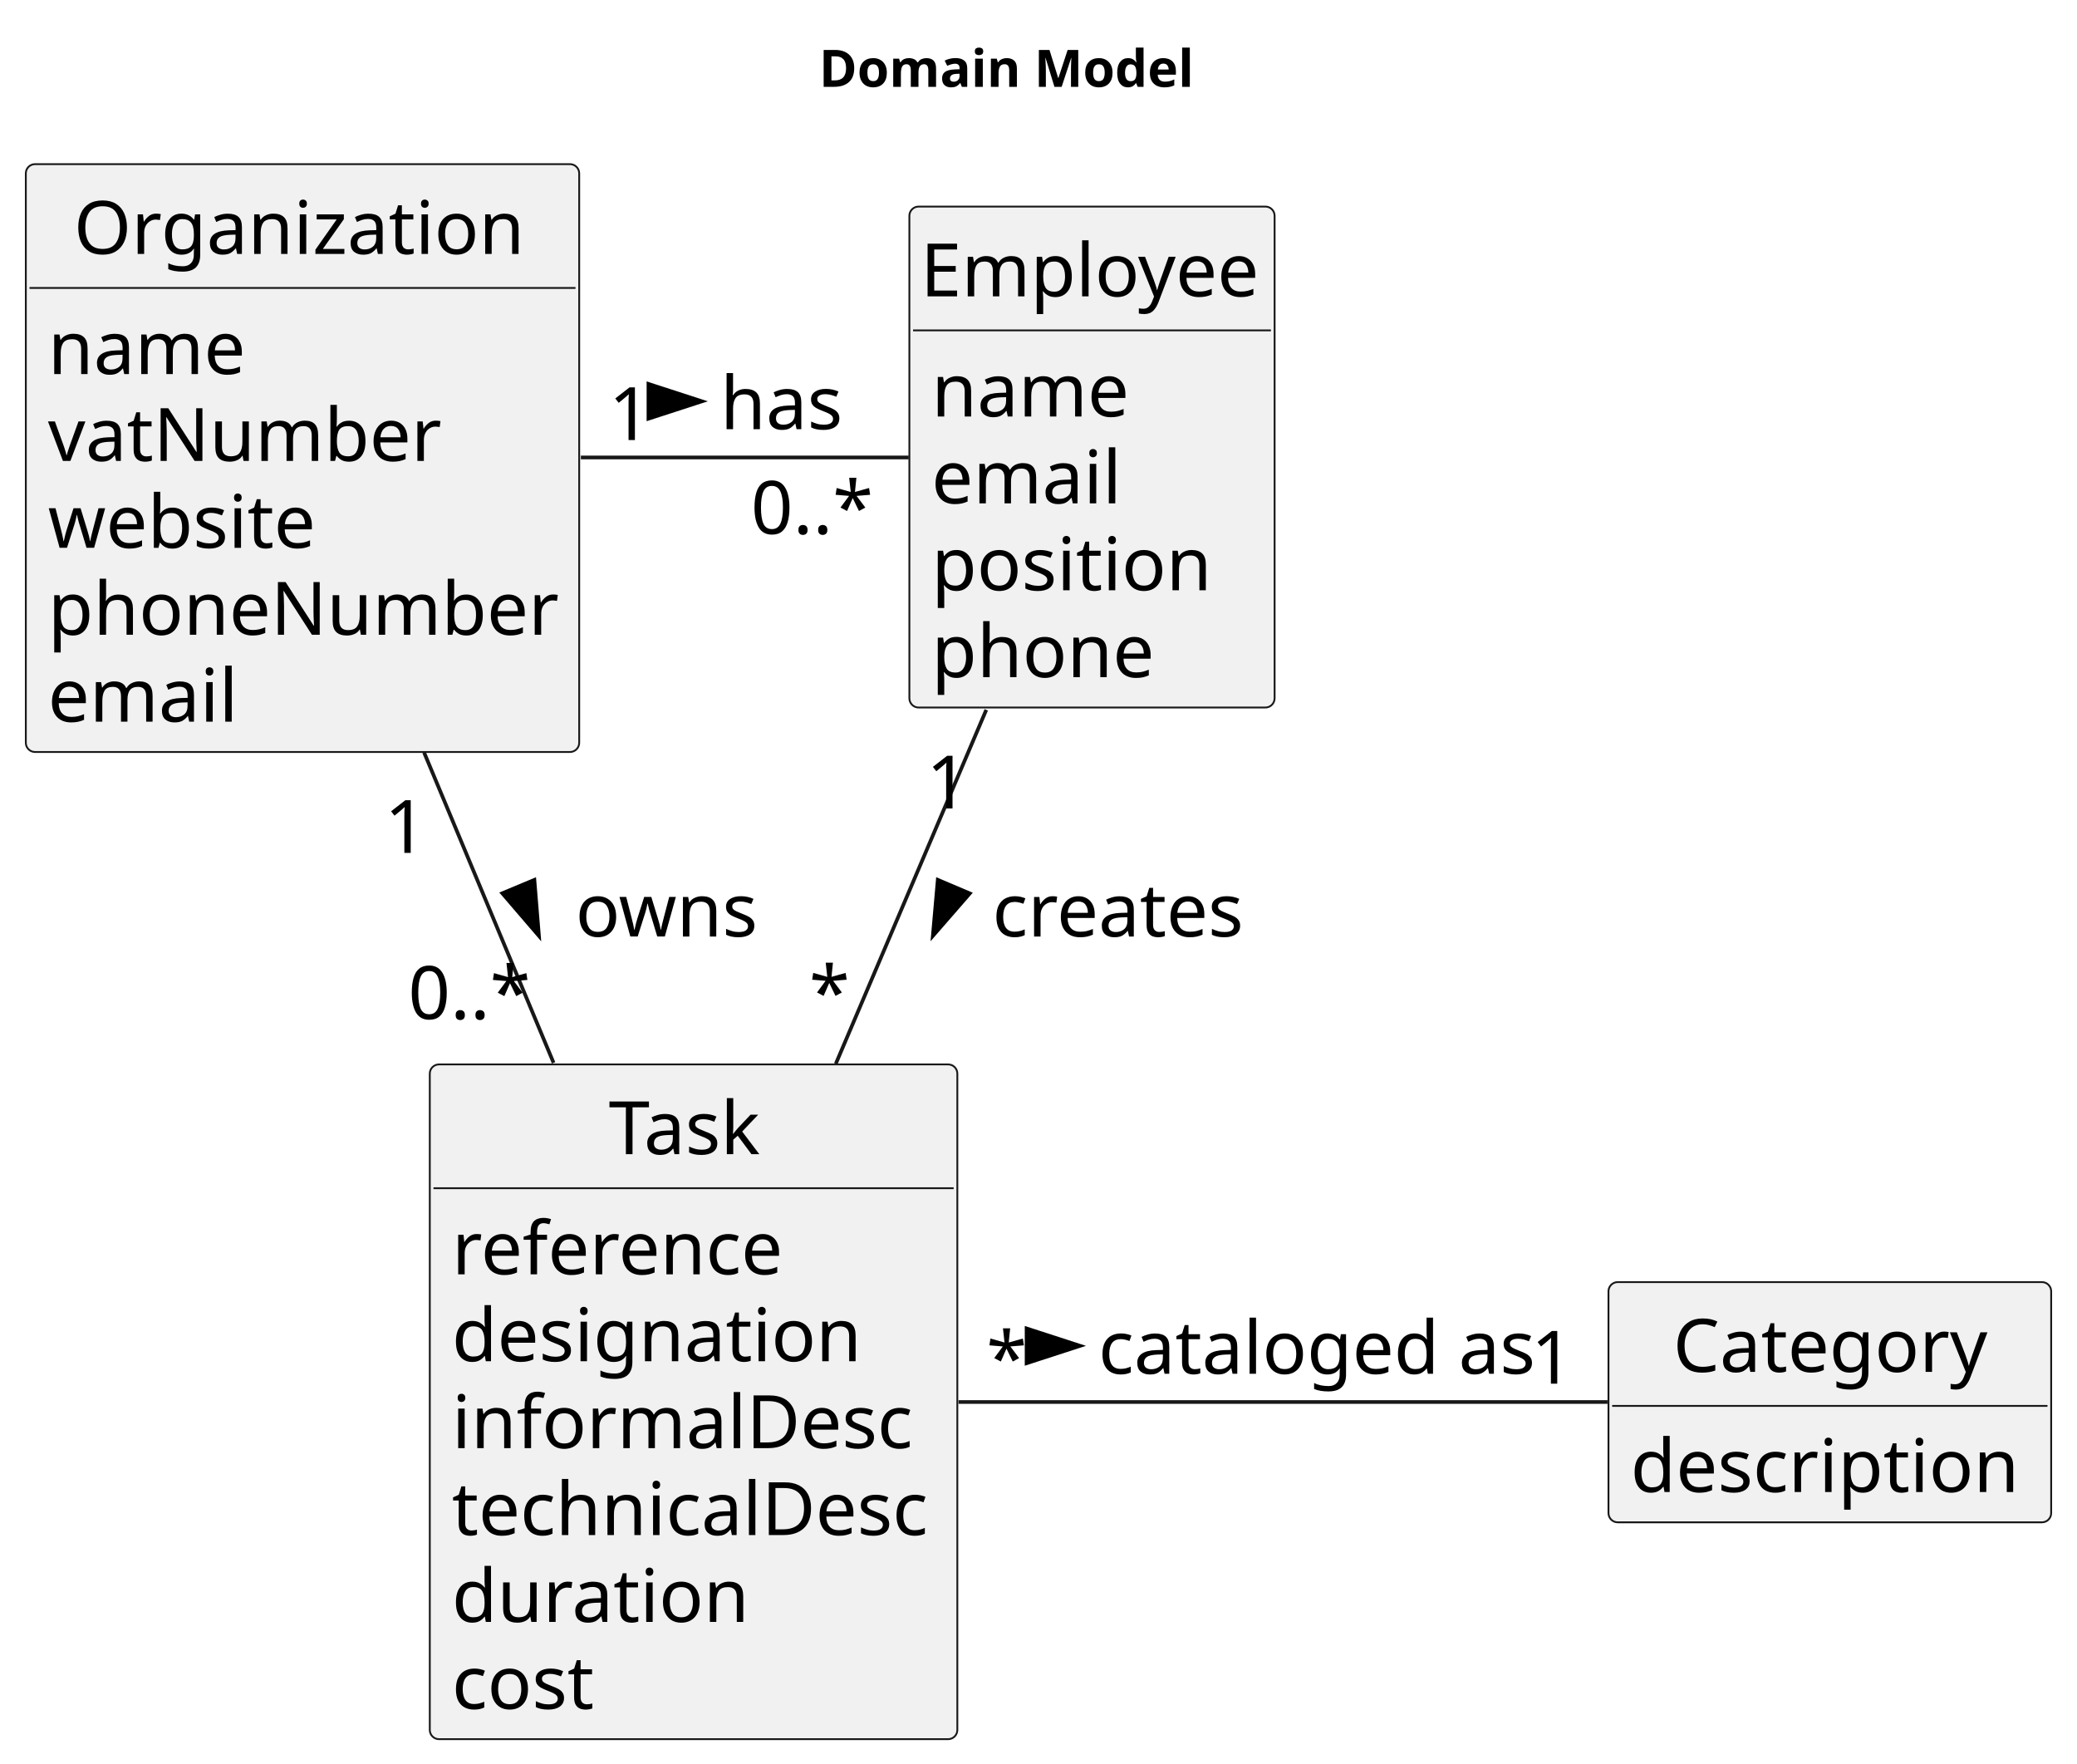
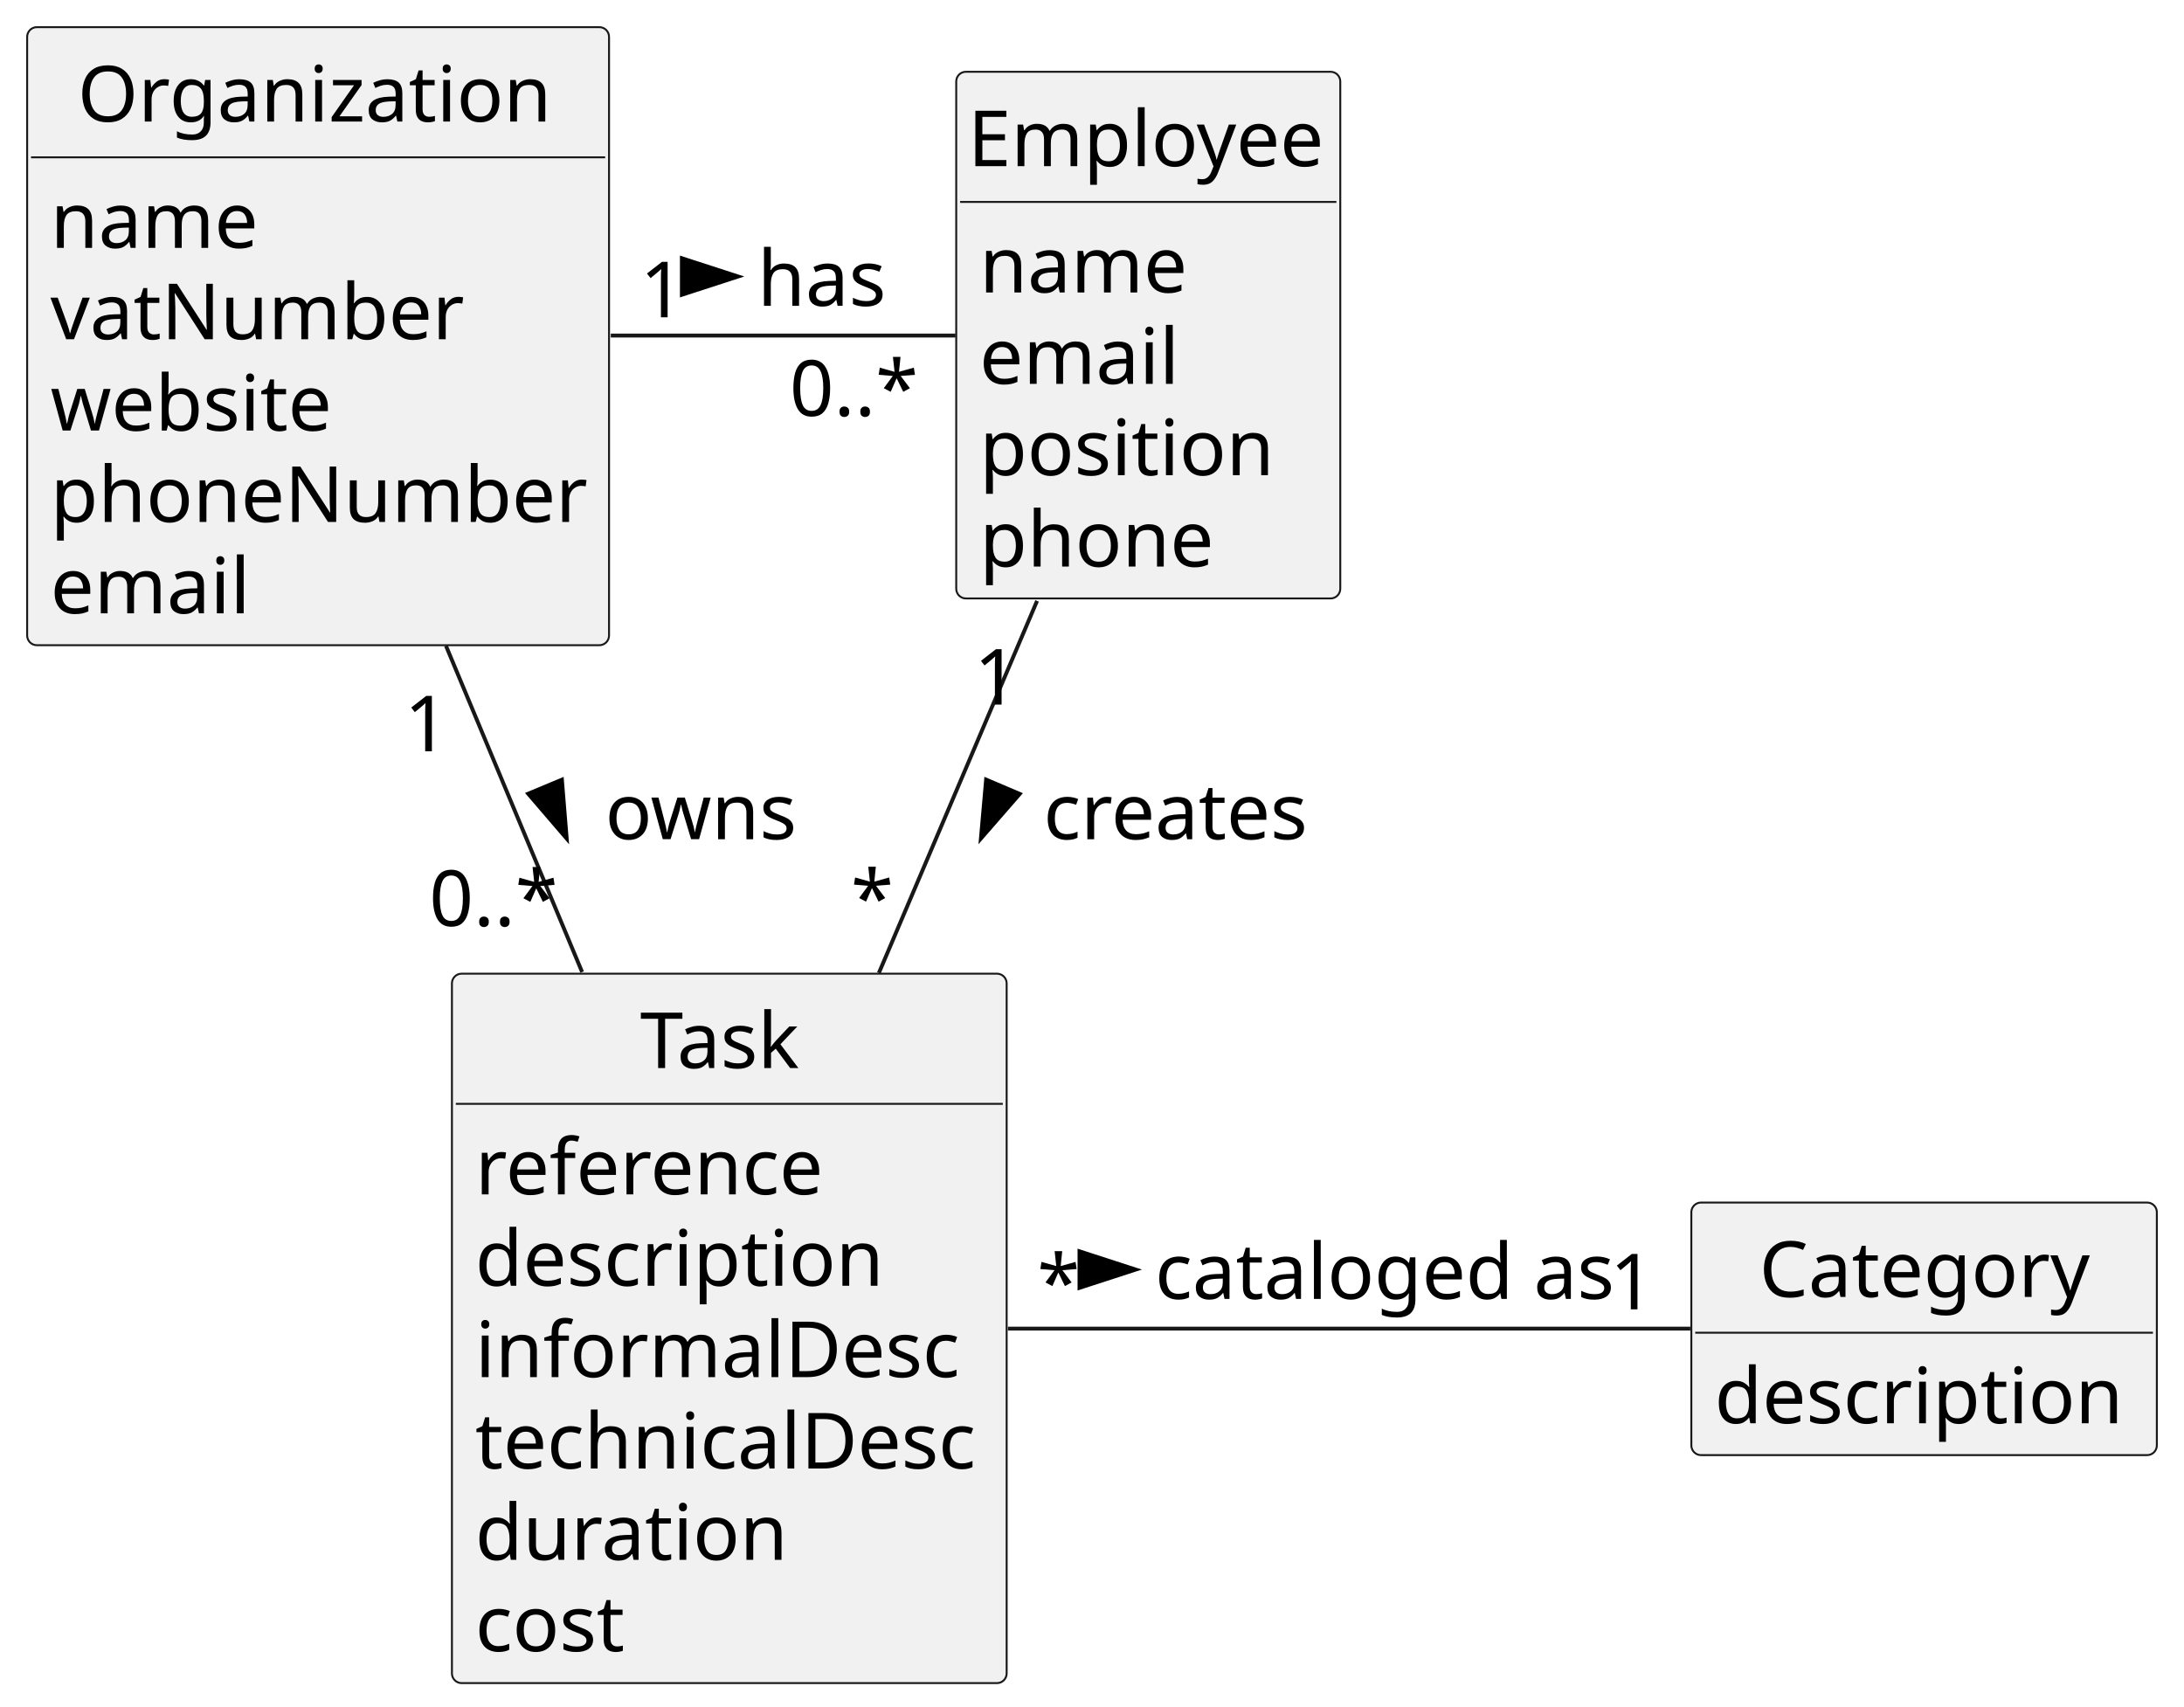
- <svg xmlns="http://www.w3.org/2000/svg" contentStyleType="text/css" height="478px" preserveAspectRatio="none" style="width:563px;height:478px;background:#FFFFFF;" version="1.1" viewBox="0 0 563 478" width="563px" zoomAndPan="magnify">
+ <svg xmlns="http://www.w3.org/2000/svg" contentStyleType="text/css" height="440px" preserveAspectRatio="none" style="width:563px;height:440px;background:#FFFFFF;" version="1.1" viewBox="0 0 563 440" width="563px" zoomAndPan="magnify">
  <defs />
  <g>
-     <text fill="#000000" font-family="sans-serif" font-size="14" font-weight="bold" lengthAdjust="spacing" textLength="105" x="222" y="23.535">Domain Model</text>
    <g id="elem_Organization">
-       <rect codeLine="18" fill="#F1F1F1" height="159.328" id="Organization" rx="2.5" ry="2.5" style="stroke:#181818;stroke-width:0.5;" width="150" x="7" y="44.488" />
-       <text fill="#000000" font-family="sans-serif" font-size="20" lengthAdjust="spacing" textLength="124" x="20" y="68.824">Organization</text>
-       <line style="stroke:#181818;stroke-width:0.5;" x1="8" x2="156" y1="78.043" y2="78.043" />
-       <text fill="#000000" font-family="sans-serif" font-size="20" lengthAdjust="spacing" textLength="53" x="13" y="101.379">name</text>
-       <text fill="#000000" font-family="sans-serif" font-size="20" lengthAdjust="spacing" textLength="106" x="13" y="124.934">vatNumber</text>
-       <text fill="#000000" font-family="sans-serif" font-size="20" lengthAdjust="spacing" textLength="73" x="13" y="148.488">website</text>
-       <text fill="#000000" font-family="sans-serif" font-size="20" lengthAdjust="spacing" textLength="138" x="13" y="172.043">phoneNumber</text>
-       <text fill="#000000" font-family="sans-serif" font-size="20" lengthAdjust="spacing" textLength="53" x="13" y="195.598">email</text>
+       <rect codeLine="18" fill="#F1F1F1" height="159.328" id="Organization" rx="2.5" ry="2.5" style="stroke:#181818;stroke-width:0.5;" width="150" x="7" y="7" />
+       <text fill="#000000" font-family="sans-serif" font-size="20" lengthAdjust="spacing" textLength="124" x="20" y="31.336">Organization</text>
+       <line style="stroke:#181818;stroke-width:0.5;" x1="8" x2="156" y1="40.555" y2="40.555" />
+       <text fill="#000000" font-family="sans-serif" font-size="20" lengthAdjust="spacing" textLength="53" x="13" y="63.891">name</text>
+       <text fill="#000000" font-family="sans-serif" font-size="20" lengthAdjust="spacing" textLength="106" x="13" y="87.445">vatNumber</text>
+       <text fill="#000000" font-family="sans-serif" font-size="20" lengthAdjust="spacing" textLength="73" x="13" y="111">website</text>
+       <text fill="#000000" font-family="sans-serif" font-size="20" lengthAdjust="spacing" textLength="138" x="13" y="134.555">phoneNumber</text>
+       <text fill="#000000" font-family="sans-serif" font-size="20" lengthAdjust="spacing" textLength="53" x="13" y="158.109">email</text>
    </g>
    <g id="elem_Task">
-       <rect codeLine="26" fill="#F1F1F1" height="182.883" id="Task" rx="2.5" ry="2.5" style="stroke:#181818;stroke-width:0.5;" width="143" x="116.5" y="288.488" />
-       <text fill="#000000" font-family="sans-serif" font-size="20" lengthAdjust="spacing" textLength="46" x="165" y="312.824">Task</text>
-       <line style="stroke:#181818;stroke-width:0.5;" x1="117.5" x2="258.5" y1="322.043" y2="322.043" />
-       <text fill="#000000" font-family="sans-serif" font-size="20" lengthAdjust="spacing" textLength="89" x="122.5" y="345.379">reference</text>
-       <text fill="#000000" font-family="sans-serif" font-size="20" lengthAdjust="spacing" textLength="112" x="122.5" y="368.934">designation</text>
-       <text fill="#000000" font-family="sans-serif" font-size="20" lengthAdjust="spacing" textLength="127" x="122.5" y="392.488">informalDesc</text>
-       <text fill="#000000" font-family="sans-serif" font-size="20" lengthAdjust="spacing" textLength="131" x="122.5" y="416.043">technicalDesc</text>
-       <text fill="#000000" font-family="sans-serif" font-size="20" lengthAdjust="spacing" textLength="81" x="122.5" y="439.598">duration</text>
-       <text fill="#000000" font-family="sans-serif" font-size="20" lengthAdjust="spacing" textLength="39" x="122.5" y="463.152">cost</text>
+       <rect codeLine="26" fill="#F1F1F1" height="182.883" id="Task" rx="2.5" ry="2.5" style="stroke:#181818;stroke-width:0.5;" width="143" x="116.5" y="251" />
+       <text fill="#000000" font-family="sans-serif" font-size="20" lengthAdjust="spacing" textLength="46" x="165" y="275.336">Task</text>
+       <line style="stroke:#181818;stroke-width:0.5;" x1="117.5" x2="258.5" y1="284.555" y2="284.555" />
+       <text fill="#000000" font-family="sans-serif" font-size="20" lengthAdjust="spacing" textLength="89" x="122.5" y="307.891">reference</text>
+       <text fill="#000000" font-family="sans-serif" font-size="20" lengthAdjust="spacing" textLength="108" x="122.5" y="331.445">description</text>
+       <text fill="#000000" font-family="sans-serif" font-size="20" lengthAdjust="spacing" textLength="127" x="122.5" y="355">informalDesc</text>
+       <text fill="#000000" font-family="sans-serif" font-size="20" lengthAdjust="spacing" textLength="131" x="122.5" y="378.555">technicalDesc</text>
+       <text fill="#000000" font-family="sans-serif" font-size="20" lengthAdjust="spacing" textLength="81" x="122.5" y="402.109">duration</text>
+       <text fill="#000000" font-family="sans-serif" font-size="20" lengthAdjust="spacing" textLength="39" x="122.5" y="425.664">cost</text>
    </g>
    <g id="elem_Category">
-       <rect codeLine="35" fill="#F1F1F1" height="65.109" id="Category" rx="2.5" ry="2.5" style="stroke:#181818;stroke-width:0.5;" width="120" x="436" y="347.488" />
-       <text fill="#000000" font-family="sans-serif" font-size="20" lengthAdjust="spacing" textLength="85" x="453.5" y="371.824">Category</text>
-       <line style="stroke:#181818;stroke-width:0.5;" x1="437" x2="555" y1="381.043" y2="381.043" />
-       <text fill="#000000" font-family="sans-serif" font-size="20" lengthAdjust="spacing" textLength="108" x="442" y="404.379">description</text>
+       <rect codeLine="35" fill="#F1F1F1" height="65.109" id="Category" rx="2.5" ry="2.5" style="stroke:#181818;stroke-width:0.5;" width="120" x="436" y="310" />
+       <text fill="#000000" font-family="sans-serif" font-size="20" lengthAdjust="spacing" textLength="85" x="453.5" y="334.336">Category</text>
+       <line style="stroke:#181818;stroke-width:0.5;" x1="437" x2="555" y1="343.555" y2="343.555" />
+       <text fill="#000000" font-family="sans-serif" font-size="20" lengthAdjust="spacing" textLength="108" x="442" y="366.891">description</text>
    </g>
    <g id="elem_Employee">
-       <rect codeLine="39" fill="#F1F1F1" height="135.773" id="Employee" rx="2.5" ry="2.5" style="stroke:#181818;stroke-width:0.5;" width="99" x="246.5" y="55.988" />
-       <text fill="#000000" font-family="sans-serif" font-size="20" lengthAdjust="spacing" textLength="93" x="249.5" y="80.324">Employee</text>
-       <line style="stroke:#181818;stroke-width:0.5;" x1="247.5" x2="344.5" y1="89.543" y2="89.543" />
-       <text fill="#000000" font-family="sans-serif" font-size="20" lengthAdjust="spacing" textLength="53" x="252.5" y="112.879">name</text>
-       <text fill="#000000" font-family="sans-serif" font-size="20" lengthAdjust="spacing" textLength="53" x="252.5" y="136.434">email</text>
-       <text fill="#000000" font-family="sans-serif" font-size="20" lengthAdjust="spacing" textLength="78" x="252.5" y="159.988">position</text>
-       <text fill="#000000" font-family="sans-serif" font-size="20" lengthAdjust="spacing" textLength="60" x="252.5" y="183.543">phone</text>
+       <rect codeLine="39" fill="#F1F1F1" height="135.773" id="Employee" rx="2.5" ry="2.5" style="stroke:#181818;stroke-width:0.5;" width="99" x="246.5" y="18.5" />
+       <text fill="#000000" font-family="sans-serif" font-size="20" lengthAdjust="spacing" textLength="93" x="249.5" y="42.836">Employee</text>
+       <line style="stroke:#181818;stroke-width:0.5;" x1="247.5" x2="344.5" y1="52.055" y2="52.055" />
+       <text fill="#000000" font-family="sans-serif" font-size="20" lengthAdjust="spacing" textLength="53" x="252.5" y="75.391">name</text>
+       <text fill="#000000" font-family="sans-serif" font-size="20" lengthAdjust="spacing" textLength="53" x="252.5" y="98.945">email</text>
+       <text fill="#000000" font-family="sans-serif" font-size="20" lengthAdjust="spacing" textLength="78" x="252.5" y="122.5">position</text>
+       <text fill="#000000" font-family="sans-serif" font-size="20" lengthAdjust="spacing" textLength="60" x="252.5" y="146.055">phone</text>
    </g>
    <g id="link_Organization_Employee">
-       <path codeLine="54" d="M157.45,123.988 C186.93,123.988 219.92,123.988 246.31,123.988 " fill="none" id="Organization-Employee" style="stroke:#181818;stroke-width:1.0;" />
-       <polygon fill="#000000" points="190.25,108.766,175.778,104.063,175.778,113.468,190.25,108.766" style="stroke:#000000;stroke-width:1.0;" />
-       <text fill="#000000" font-family="sans-serif" font-size="20" lengthAdjust="spacing" textLength="33" x="195.25" y="116.324">has</text>
-       <text fill="#000000" font-family="sans-serif" font-size="20" lengthAdjust="spacing" textLength="13" x="165.005" y="119.275">1</text>
-       <text fill="#000000" font-family="sans-serif" font-size="20" lengthAdjust="spacing" textLength="35" x="203.541" y="144.699">0..*</text>
+       <path codeLine="54" d="M157.45,86.5 C186.93,86.5 219.92,86.5 246.31,86.5 " fill="none" id="Organization-Employee" style="stroke:#181818;stroke-width:1.0;" />
+       <polygon fill="#000000" points="190.25,71.277,175.778,66.575,175.778,75.98,190.25,71.277" style="stroke:#000000;stroke-width:1.0;" />
+       <text fill="#000000" font-family="sans-serif" font-size="20" lengthAdjust="spacing" textLength="33" x="195.25" y="78.836">has</text>
+       <text fill="#000000" font-family="sans-serif" font-size="20" lengthAdjust="spacing" textLength="13" x="165.005" y="81.786">1</text>
+       <text fill="#000000" font-family="sans-serif" font-size="20" lengthAdjust="spacing" textLength="35" x="203.541" y="107.211">0..*</text>
    </g>
    <g id="link_Organization_Task">
-       <path codeLine="55" d="M114.96,203.958 C126.08,230.618 138.58,260.568 150.06,288.068 " fill="none" id="Organization-Task" style="stroke:#181818;stroke-width:1.0;" />
-       <polygon fill="#000000" points="146.081,253.649,144.847,238.482,136.168,242.104,146.081,253.649" style="stroke:#000000;stroke-width:1.0;" />
-       <text fill="#000000" font-family="sans-serif" font-size="20" lengthAdjust="spacing" textLength="49" x="156" y="253.824">owns</text>
-       <text fill="#000000" font-family="sans-serif" font-size="20" lengthAdjust="spacing" textLength="13" x="104.234" y="231.165">1</text>
-       <text fill="#000000" font-family="sans-serif" font-size="20" lengthAdjust="spacing" textLength="35" x="110.642" y="276.19">0..*</text>
+       <path codeLine="55" d="M114.96,166.47 C126.08,193.13 138.58,223.08 150.06,250.58 " fill="none" id="Organization-Task" style="stroke:#181818;stroke-width:1.0;" />
+       <polygon fill="#000000" points="146.081,216.16,144.847,200.994,136.168,204.615,146.081,216.16" style="stroke:#000000;stroke-width:1.0;" />
+       <text fill="#000000" font-family="sans-serif" font-size="20" lengthAdjust="spacing" textLength="49" x="156" y="216.336">owns</text>
+       <text fill="#000000" font-family="sans-serif" font-size="20" lengthAdjust="spacing" textLength="13" x="104.234" y="193.676">1</text>
+       <text fill="#000000" font-family="sans-serif" font-size="20" lengthAdjust="spacing" textLength="35" x="110.642" y="238.701">0..*</text>
    </g>
    <g id="link_Employee_Task">
-       <path codeLine="57" d="M267.34,192.388 C254.84,221.778 240,256.688 226.56,288.308 " fill="none" id="Employee-Task" style="stroke:#181818;stroke-width:1.0;" />
-       <polygon fill="#000000" points="252.87,253.628,262.86,242.149,254.205,238.47,252.87,253.628" style="stroke:#000000;stroke-width:1.0;" />
-       <text fill="#000000" font-family="sans-serif" font-size="20" lengthAdjust="spacing" textLength="68" x="269" y="253.824">creates</text>
-       <text fill="#000000" font-family="sans-serif" font-size="20" lengthAdjust="spacing" textLength="13" x="251.099" y="219.126">1</text>
-       <text fill="#000000" font-family="sans-serif" font-size="20" lengthAdjust="spacing" textLength="10" x="219.339" y="276.127">*</text>
+       <path codeLine="57" d="M267.34,154.9 C254.84,184.29 240,219.2 226.56,250.82 " fill="none" id="Employee-Task" style="stroke:#181818;stroke-width:1.0;" />
+       <polygon fill="#000000" points="252.87,216.14,262.86,204.661,254.205,200.981,252.87,216.14" style="stroke:#000000;stroke-width:1.0;" />
+       <text fill="#000000" font-family="sans-serif" font-size="20" lengthAdjust="spacing" textLength="68" x="269" y="216.336">creates</text>
+       <text fill="#000000" font-family="sans-serif" font-size="20" lengthAdjust="spacing" textLength="13" x="251.099" y="181.638">1</text>
+       <text fill="#000000" font-family="sans-serif" font-size="20" lengthAdjust="spacing" textLength="10" x="219.339" y="238.639">*</text>
    </g>
    <g id="link_Task_Category">
-       <path codeLine="59" d="M259.82,379.988 C313.24,379.988 385.31,379.988 435.74,379.988 " fill="none" id="Task-Category" style="stroke:#181818;stroke-width:1.0;" />
-       <polygon fill="#000000" points="292.75,364.766,278.278,360.063,278.278,369.468,292.75,364.766" style="stroke:#000000;stroke-width:1.0;" />
-       <text fill="#000000" font-family="sans-serif" font-size="20" lengthAdjust="spacing" textLength="120" x="297.75" y="372.324">cataloged as</text>
-       <text fill="#000000" font-family="sans-serif" font-size="20" lengthAdjust="spacing" textLength="10" x="267.382" y="375.225">*</text>
-       <text fill="#000000" font-family="sans-serif" font-size="20" lengthAdjust="spacing" textLength="13" x="415.021" y="375.02">1</text>
+       <path codeLine="59" d="M259.82,342.5 C313.24,342.5 385.31,342.5 435.74,342.5 " fill="none" id="Task-Category" style="stroke:#181818;stroke-width:1.0;" />
+       <polygon fill="#000000" points="292.75,327.277,278.278,322.575,278.278,331.98,292.75,327.277" style="stroke:#000000;stroke-width:1.0;" />
+       <text fill="#000000" font-family="sans-serif" font-size="20" lengthAdjust="spacing" textLength="120" x="297.75" y="334.836">cataloged as</text>
+       <text fill="#000000" font-family="sans-serif" font-size="20" lengthAdjust="spacing" textLength="10" x="267.382" y="337.737">*</text>
+       <text fill="#000000" font-family="sans-serif" font-size="20" lengthAdjust="spacing" textLength="13" x="415.021" y="337.532">1</text>
    </g>
  </g>
</svg>
